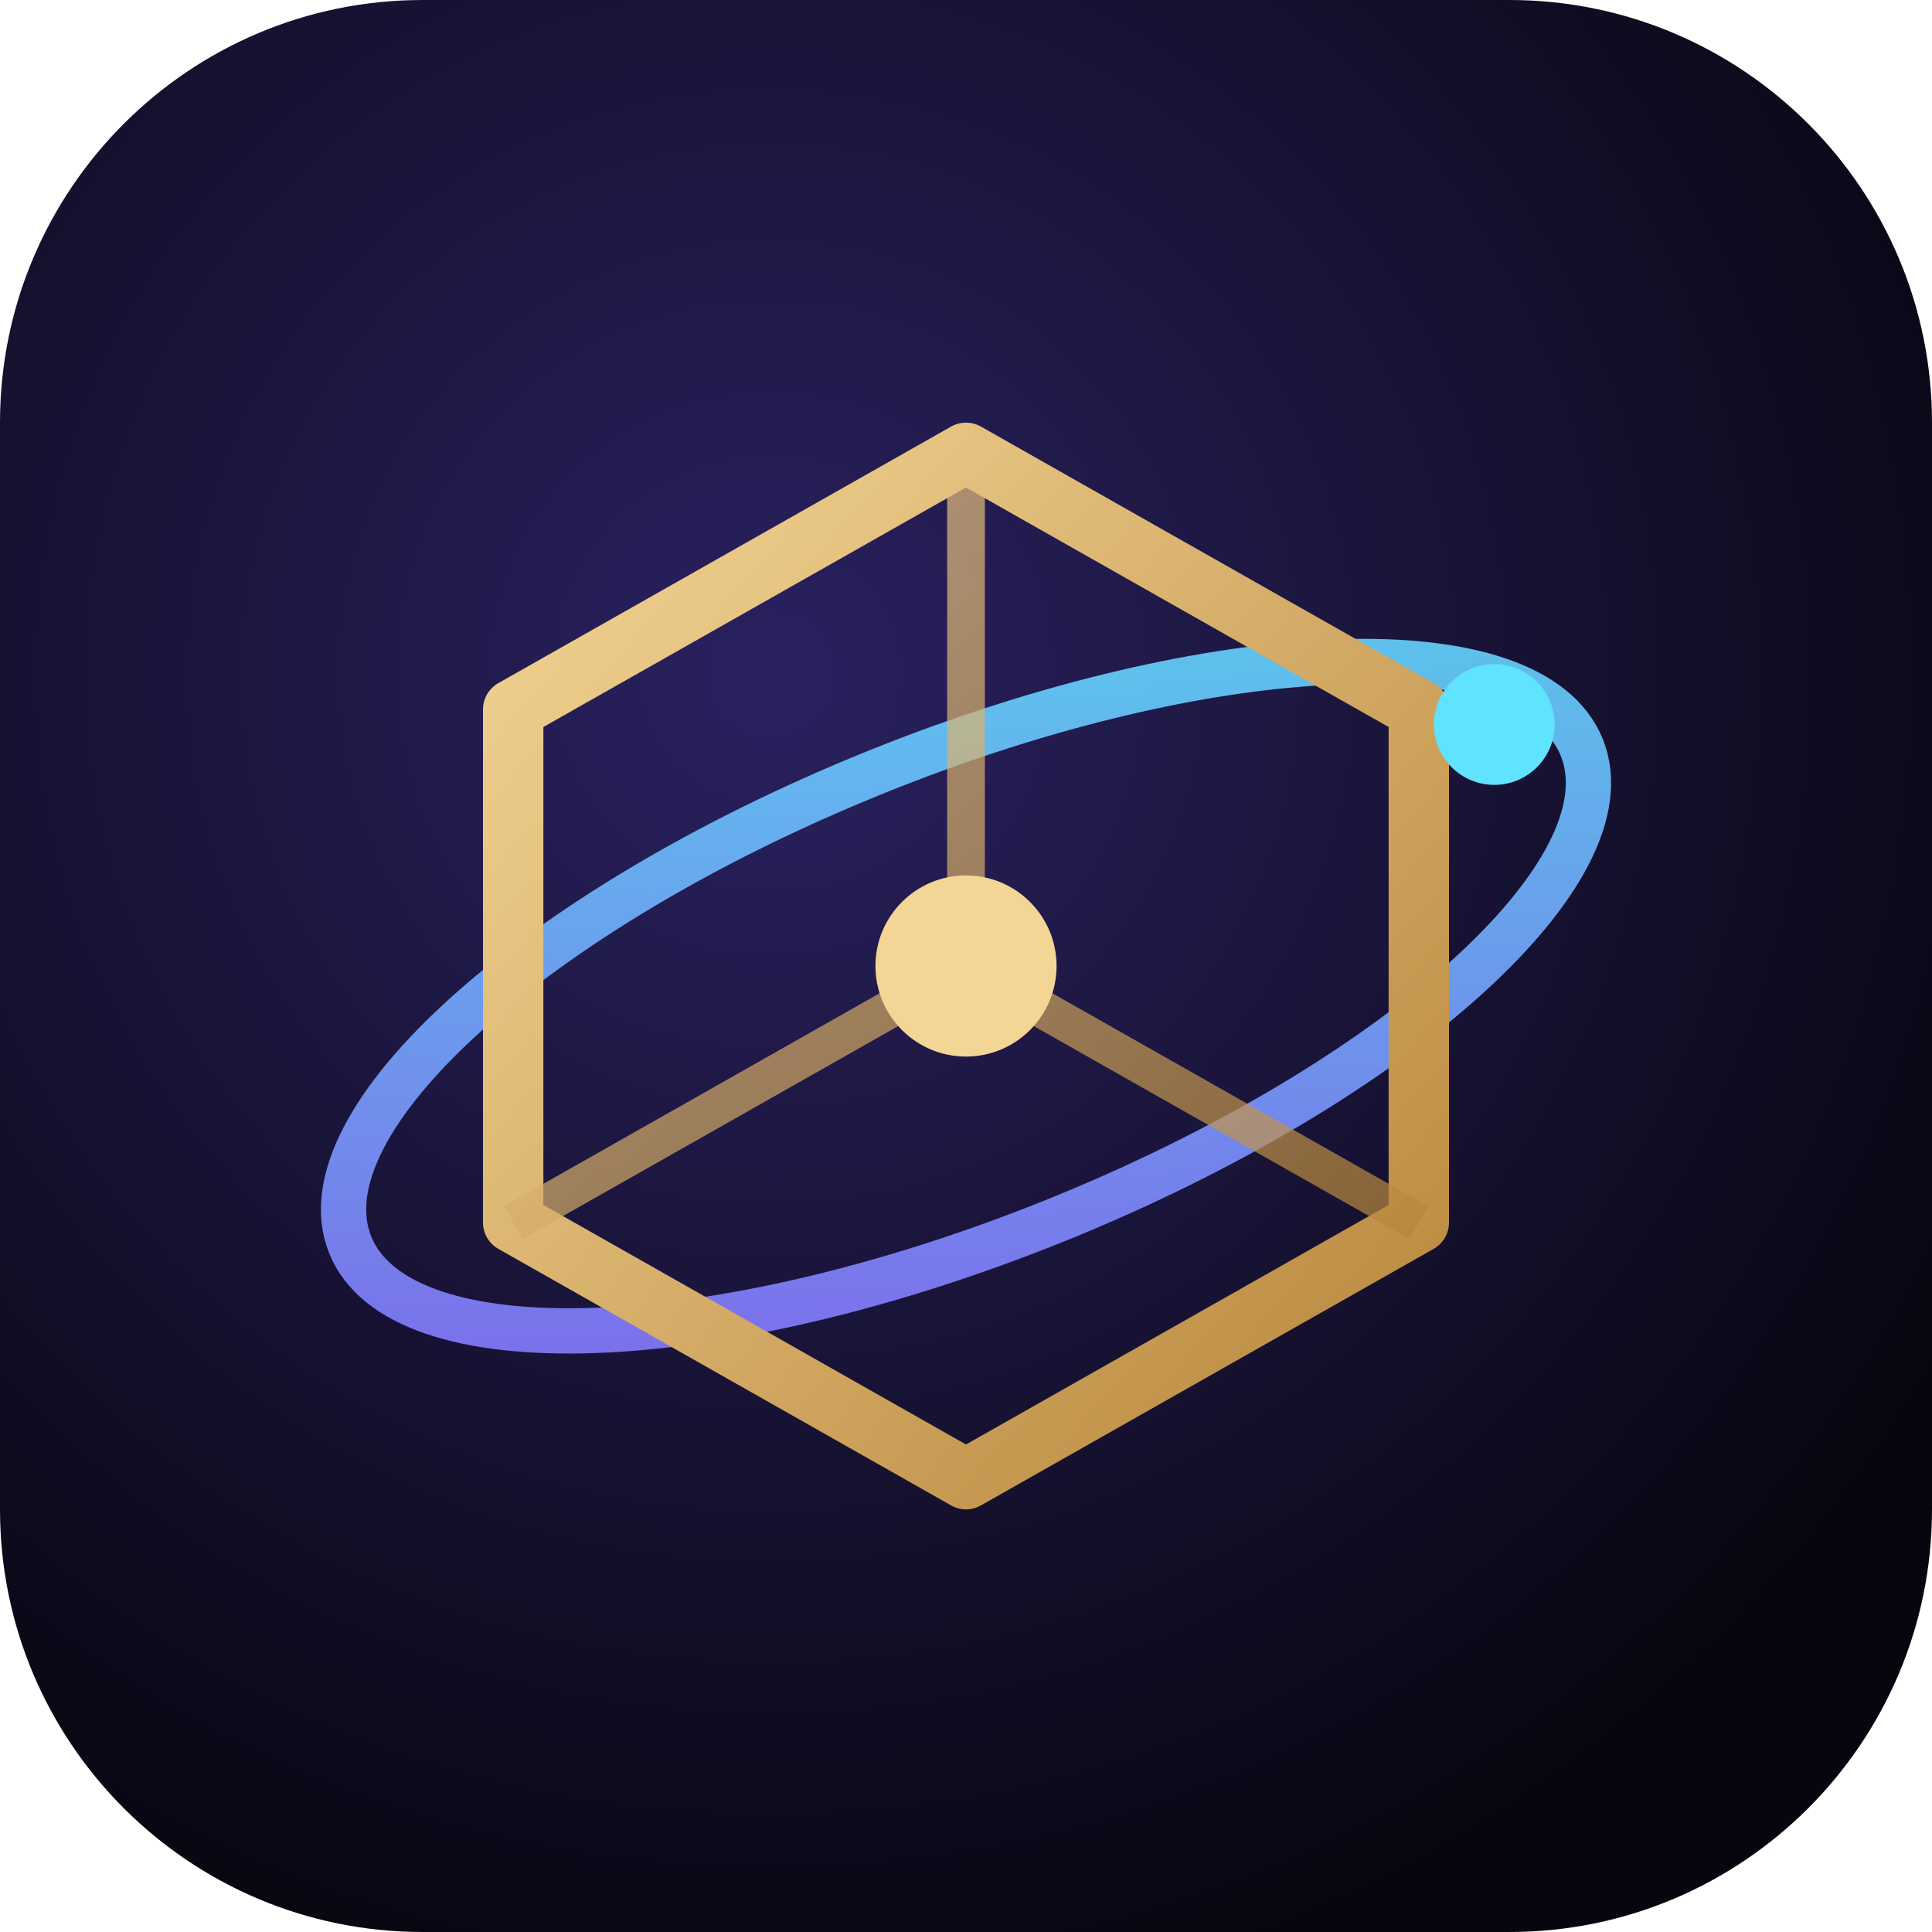
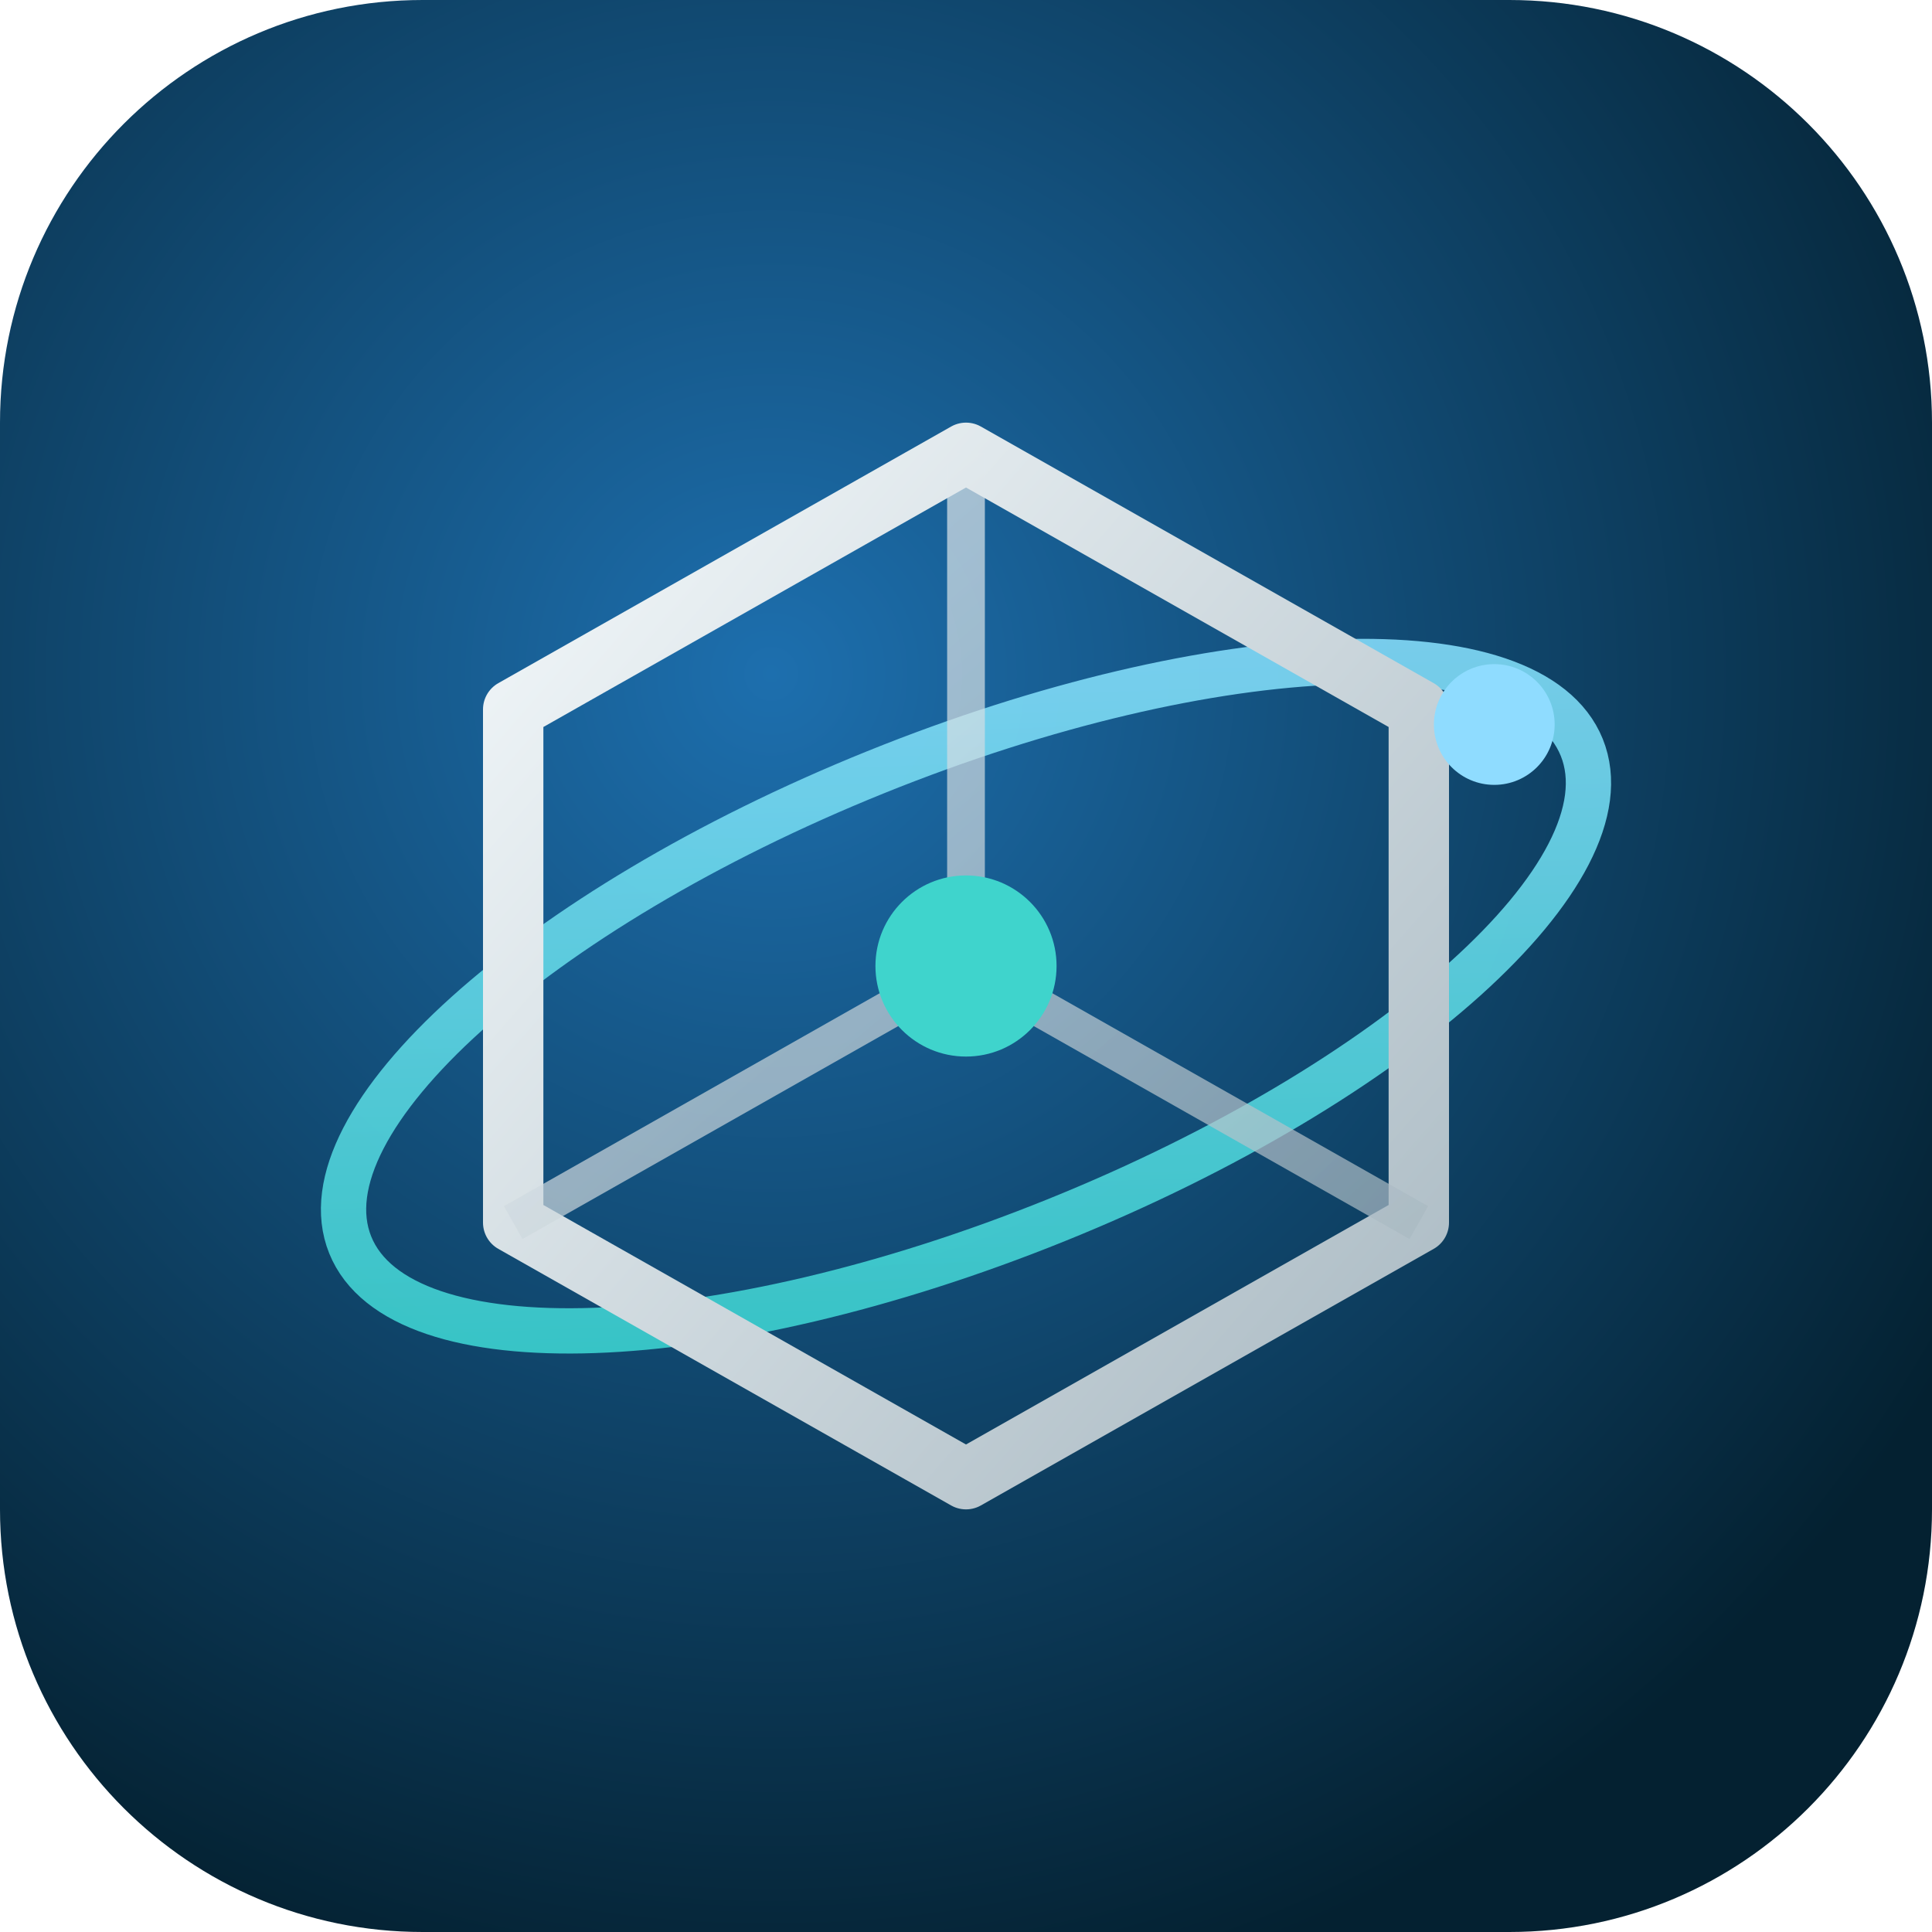
<svg xmlns="http://www.w3.org/2000/svg" viewBox="0 0 128 128">
  <defs>
    <radialGradient id="g" cx="40%" cy="35%" r="70%">
-       <stop offset="0" stop-color="#2a2160" />
-       <stop offset="1" stop-color="#07060f" />
+       <stop offset="0" stop-color="#1d6fae" />
+       <stop offset="1" stop-color="#042131" />
    </radialGradient>
    <linearGradient id="r" x1="0" y1="0" x2="1" y2="1">
-       <stop offset="0" stop-color="#f3d595" />
-       <stop offset="1" stop-color="#b8863c" />
+       <stop offset="0" stop-color="#f4f9fb" />
+       <stop offset="1" stop-color="#a9b9c2" />
    </linearGradient>
    <linearGradient id="c" x1="0" y1="1" x2="1" y2="0">
-       <stop offset="0" stop-color="#8b6cff" />
-       <stop offset="1" stop-color="#5fe3ff" />
+       <stop offset="0" stop-color="#2fd0c8" />
+       <stop offset="1" stop-color="#8fdcff" />
    </linearGradient>
  </defs>
  <rect width="128" height="128" rx="28" fill="url(#g)" />
  <ellipse cx="64" cy="66" rx="44" ry="16" fill="none" stroke="url(#c)" stroke-width="3" transform="rotate(-22 64 66)" opacity=".9" />
  <path d="M64 30 L94 47 L94 81 L64 98 L34 81 L34 47 Z" fill="none" stroke="url(#r)" stroke-width="4" stroke-linejoin="round" />
  <path d="M64 30 L64 64 M64 64 L94 81 M64 64 L34 81" stroke="url(#r)" stroke-width="2.5" opacity=".7" />
-   <circle cx="64" cy="64" r="6" fill="#f3d595" />
-   <circle cx="99" cy="48" r="4" fill="#5fe3ff" />
+   <circle cx="64" cy="64" r="6" fill="#3fd4cc" />
+   <circle cx="99" cy="48" r="4" fill="#8fdcff" />
</svg>
